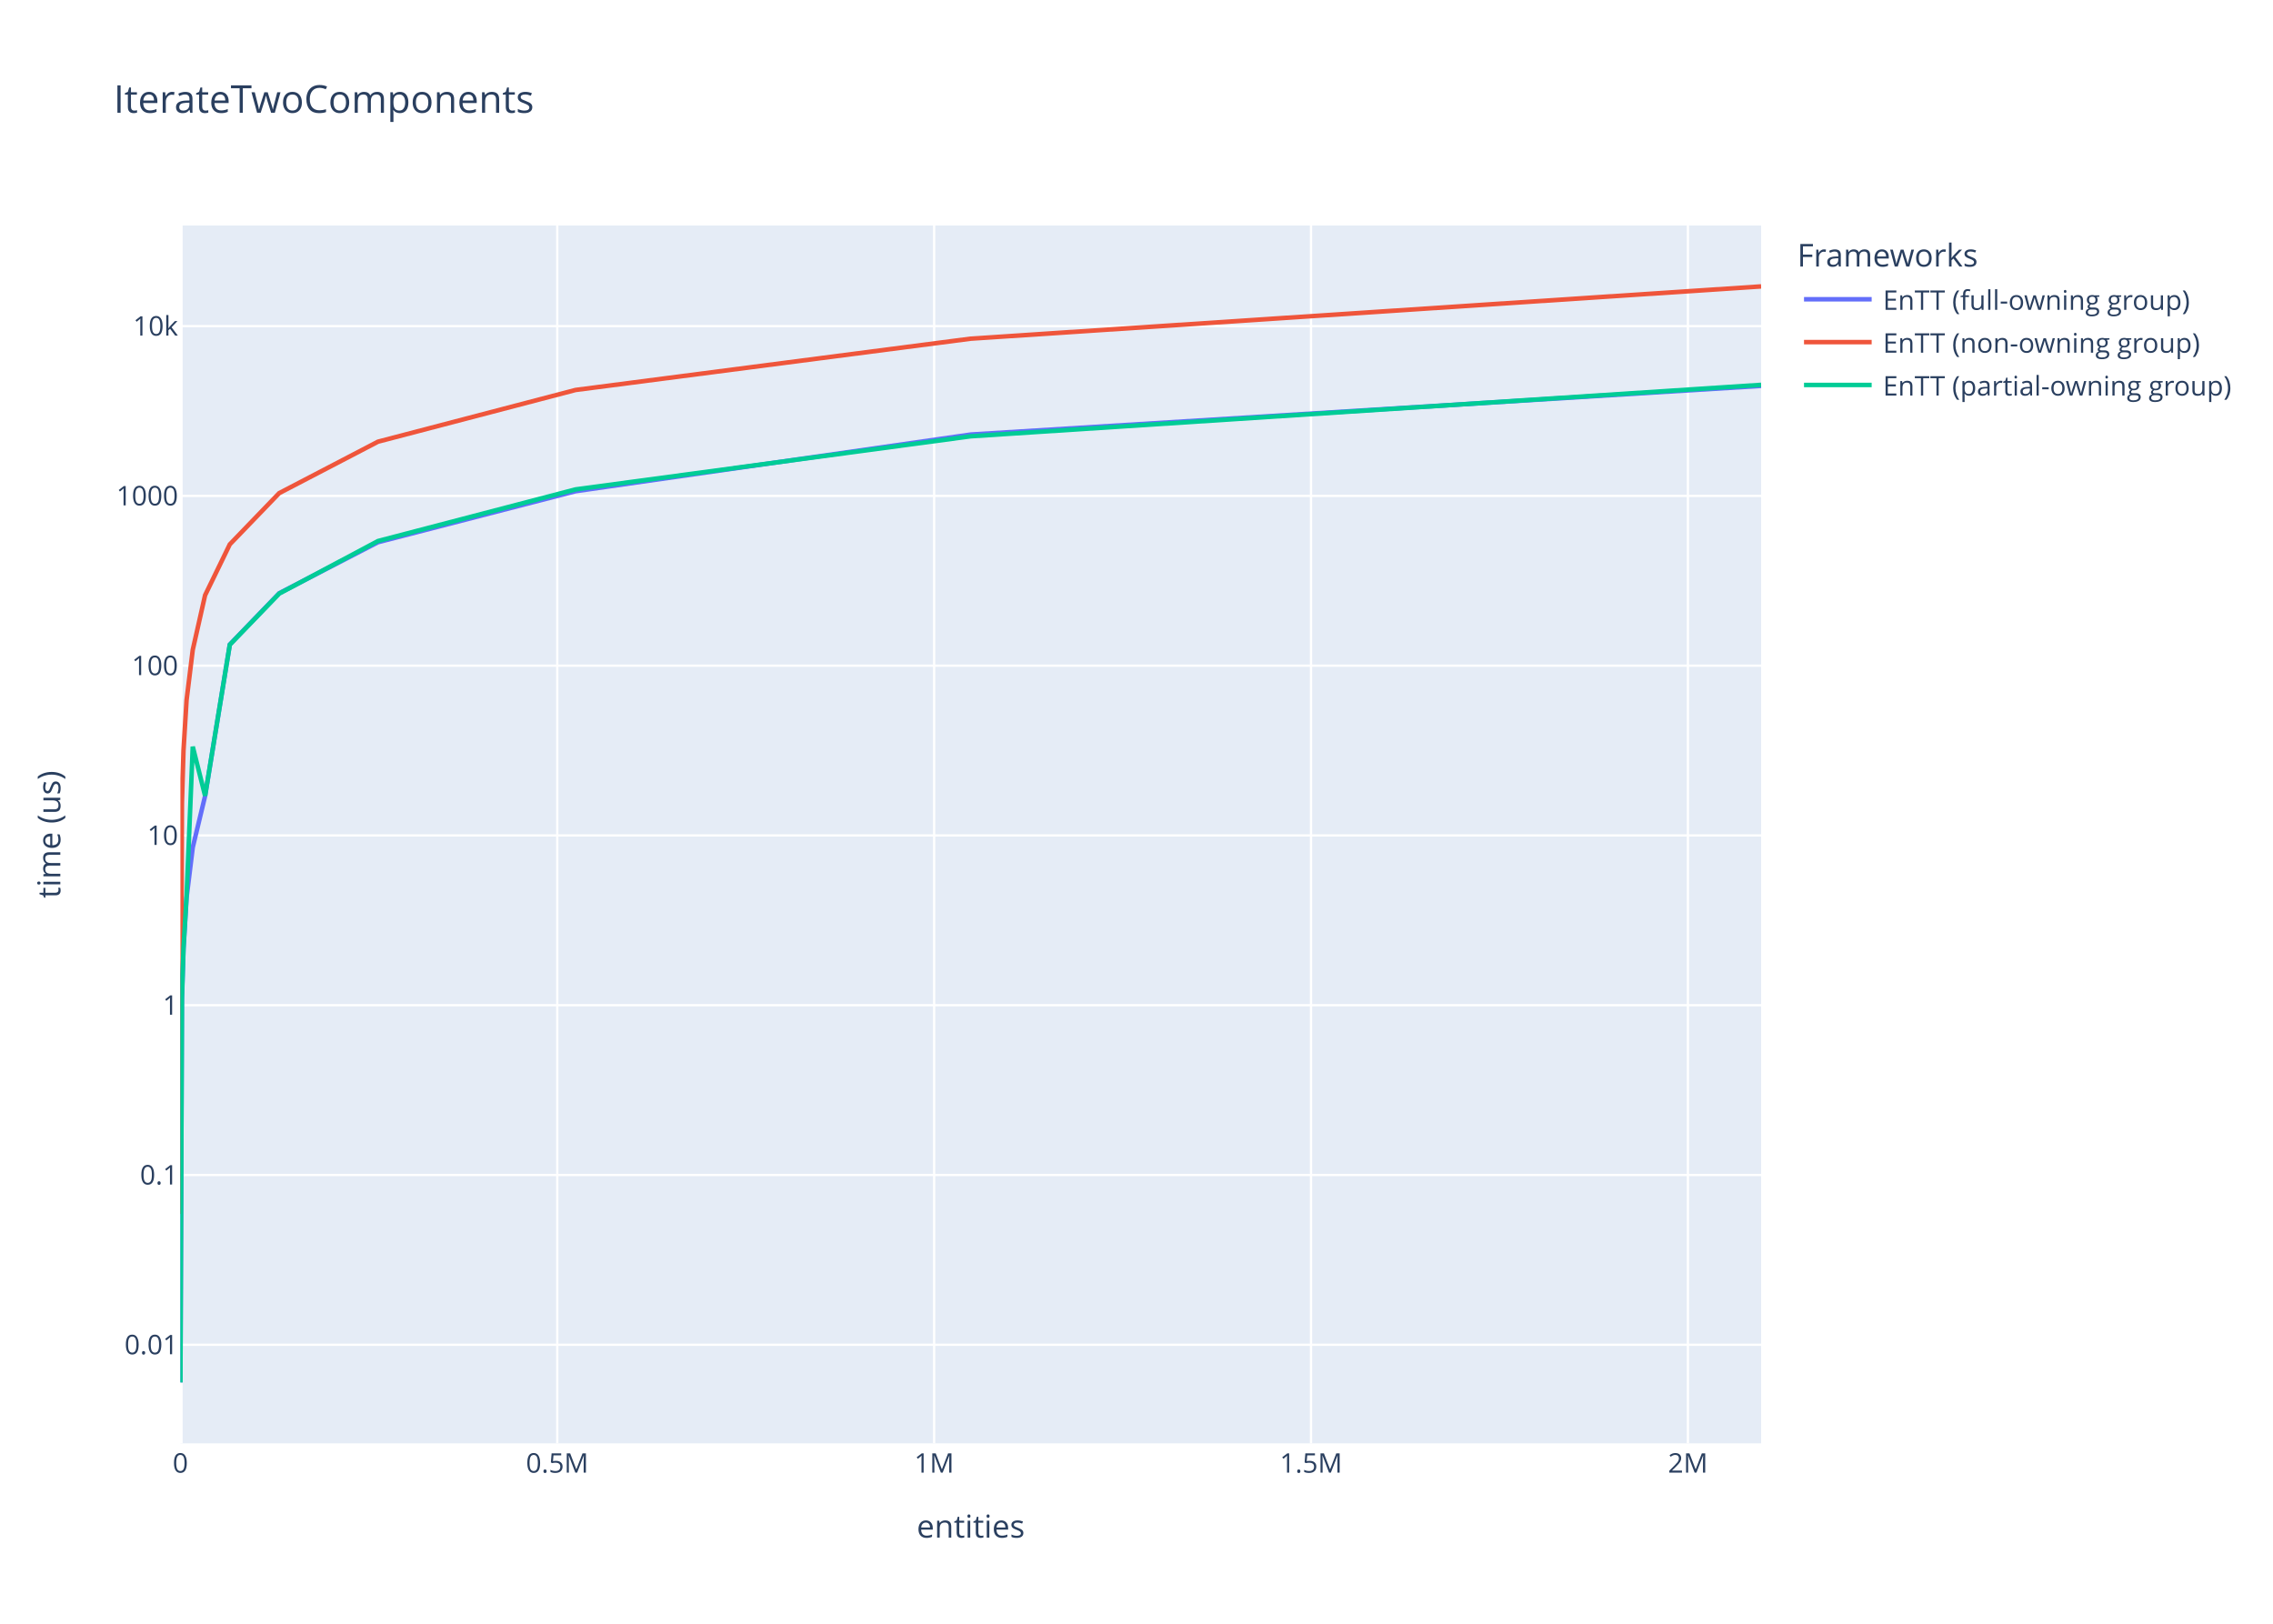
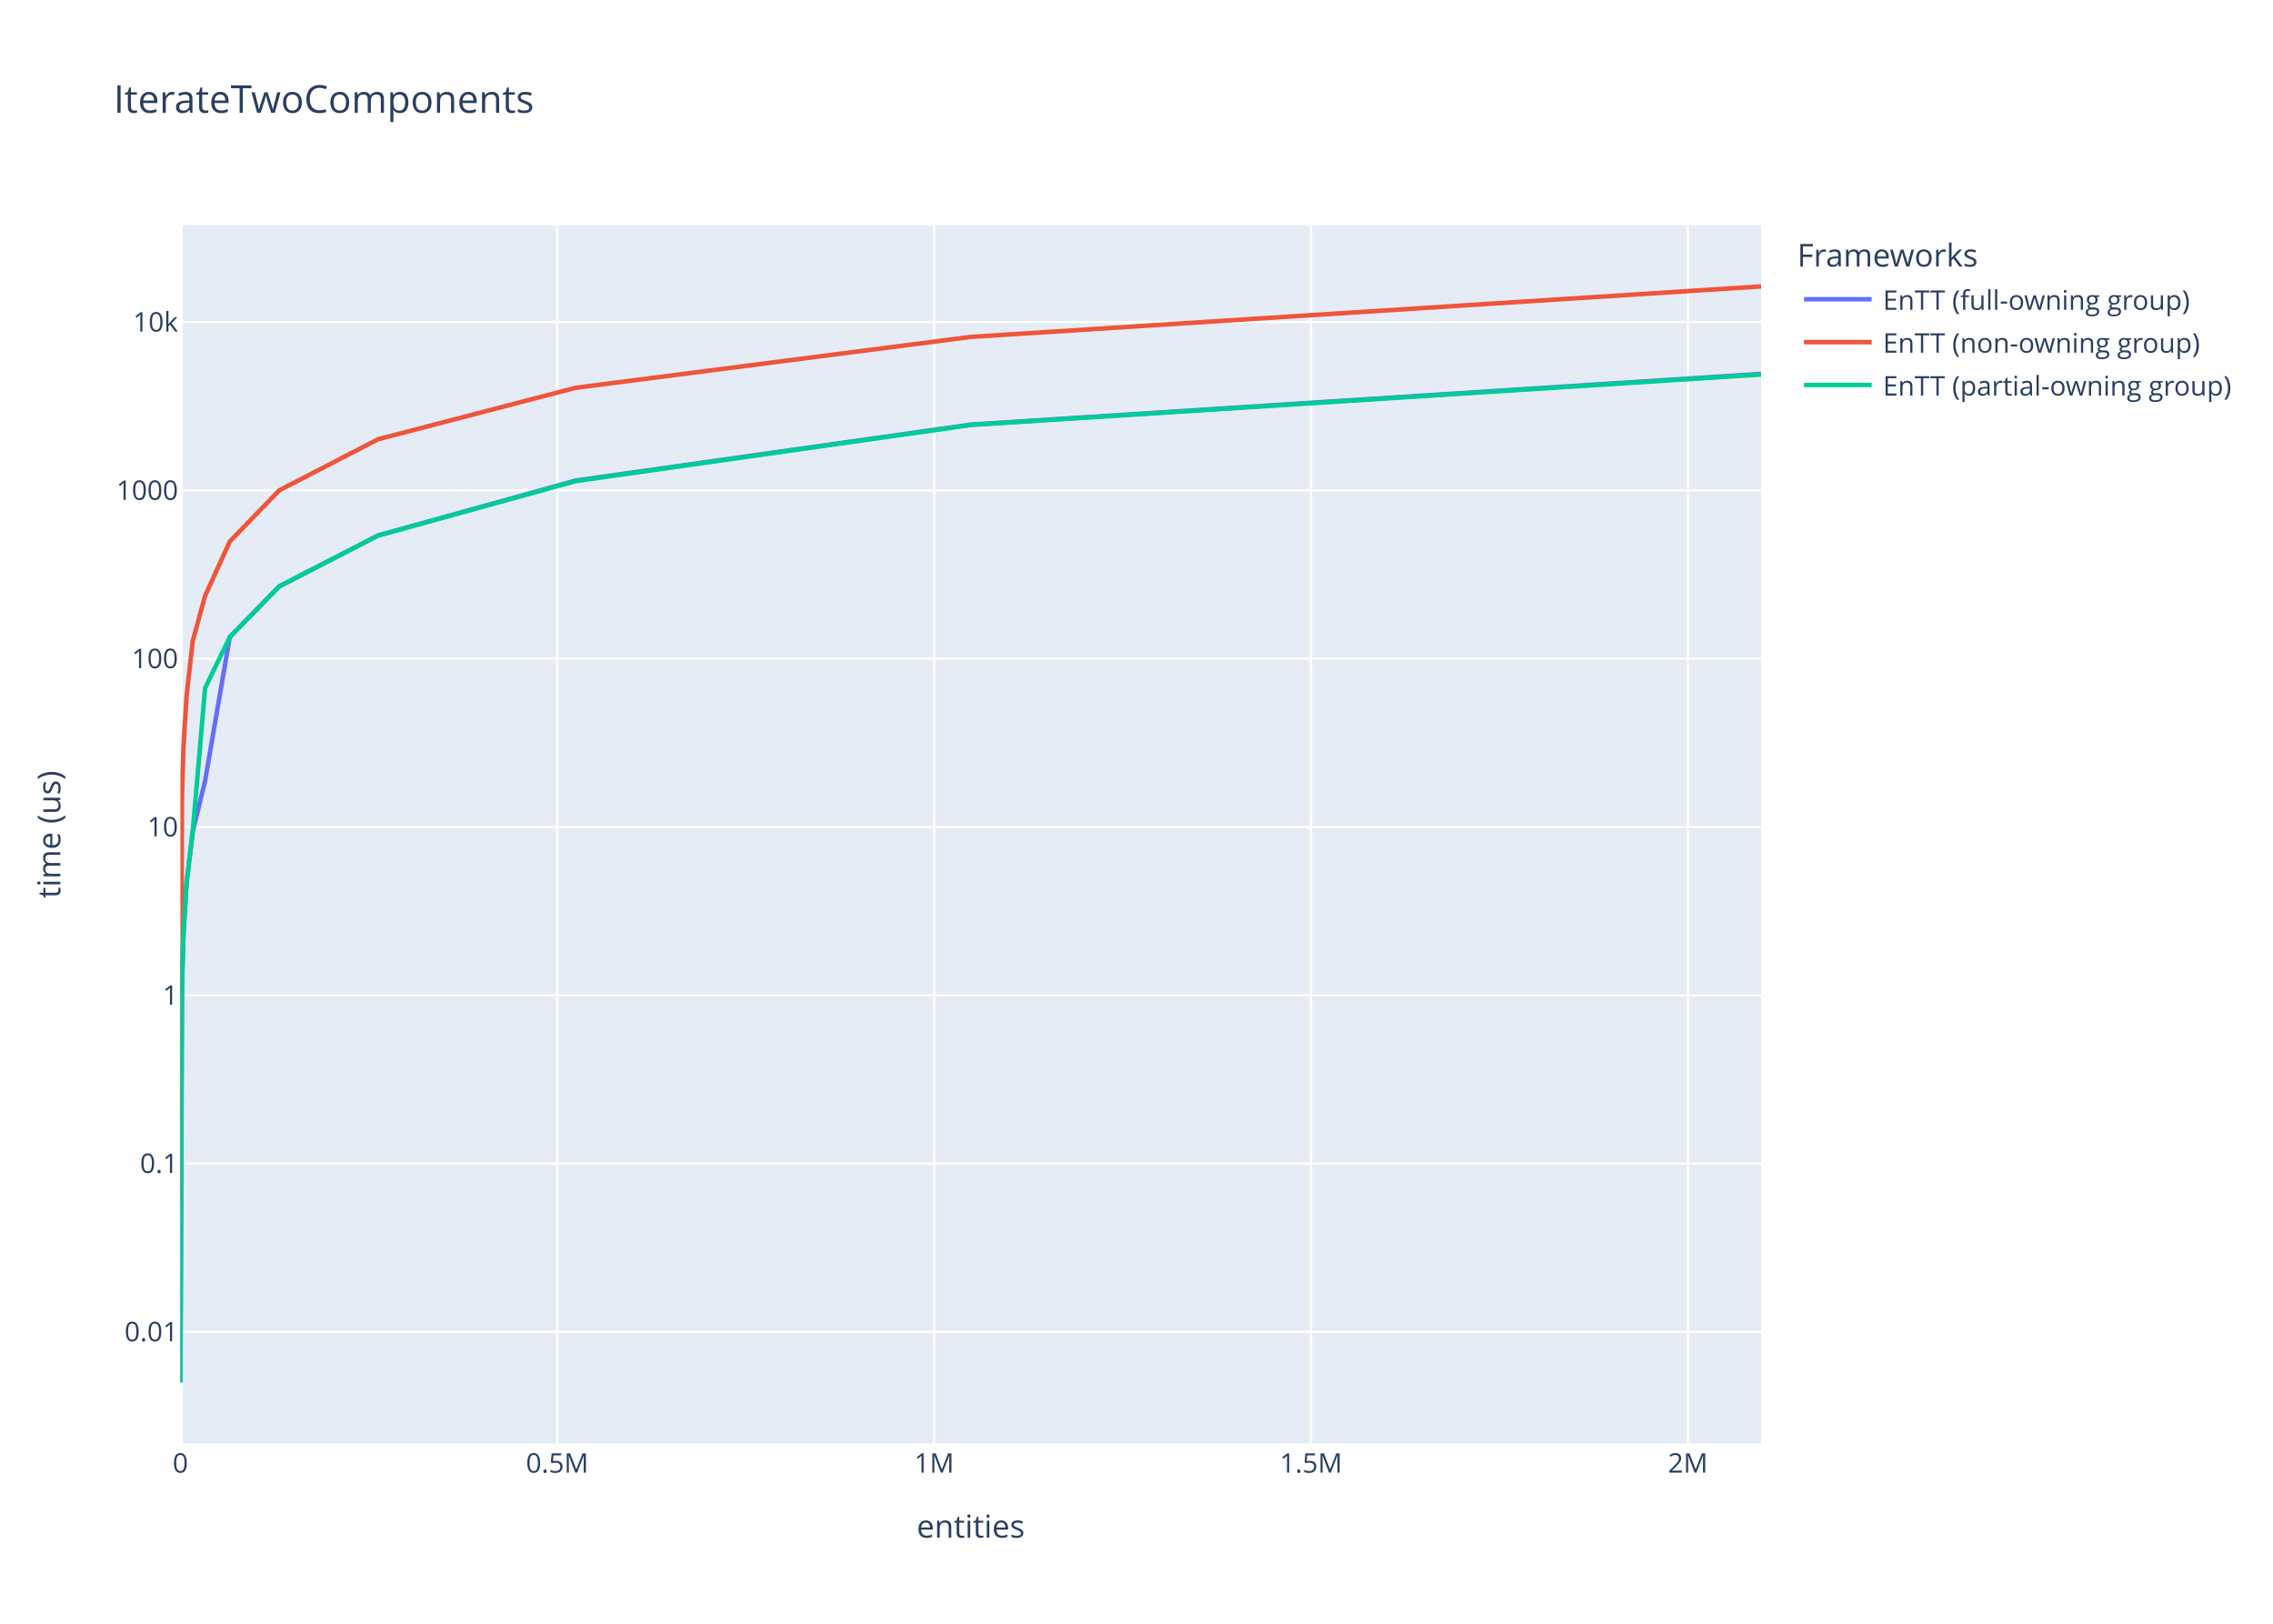
<svg xmlns="http://www.w3.org/2000/svg" class="main-svg" width="1008" height="720" style="" viewBox="0 0 1008 720">
  <rect x="0" y="0" width="1008" height="720" style="fill: rgb(255, 255, 255); fill-opacity: 1;" />
-   <defs id="defs-214a4f">
+   <defs id="defs-276b1c">
    <g class="clips">
-       <clipPath id="clip214a4fxyplot" class="plotclip">
+       <clipPath id="clip276b1cxyplot" class="plotclip">
        <rect width="701" height="540" />
      </clipPath>
-       <clipPath class="axesclip" id="clip214a4fx">
+       <clipPath class="axesclip" id="clip276b1cx">
        <rect x="80" y="0" width="701" height="720" />
      </clipPath>
-       <clipPath class="axesclip" id="clip214a4fy">
+       <clipPath class="axesclip" id="clip276b1cy">
        <rect x="0" y="100" width="1008" height="540" />
      </clipPath>
-       <clipPath class="axesclip" id="clip214a4fxy">
+       <clipPath class="axesclip" id="clip276b1cxy">
        <rect x="80" y="100" width="701" height="540" />
      </clipPath>
    </g>
    <g class="gradients" />
    <g class="patterns" />
  </defs>
  <g class="bglayer">
    <rect class="bg" x="80" y="100" width="701" height="540" style="fill: rgb(229, 236, 246); fill-opacity: 1; stroke-width: 0;" />
  </g>
  <g class="layer-below">
    <g class="imagelayer" />
    <g class="shapelayer" />
  </g>
  <g class="cartesianlayer">
    <g class="subplot xy">
      <g class="layer-subplot">
        <g class="shapelayer" />
        <g class="imagelayer" />
      </g>
      <g class="minor-gridlayer">
        <g class="x" />
        <g class="y" />
      </g>
      <g class="gridlayer">
        <g class="x">
          <path class="xgrid crisp" transform="translate(247.13,0)" d="M0,100v540" style="stroke: rgb(255, 255, 255); stroke-opacity: 1; stroke-width: 1px;" />
          <path class="xgrid crisp" transform="translate(414.26,0)" d="M0,100v540" style="stroke: rgb(255, 255, 255); stroke-opacity: 1; stroke-width: 1px;" />
          <path class="xgrid crisp" transform="translate(581.39,0)" d="M0,100v540" style="stroke: rgb(255, 255, 255); stroke-opacity: 1; stroke-width: 1px;" />
          <path class="xgrid crisp" transform="translate(748.53,0)" d="M0,100v540" style="stroke: rgb(255, 255, 255); stroke-opacity: 1; stroke-width: 1px;" />
        </g>
        <g class="y">
-           <path class="ygrid crisp" transform="translate(0,596.3)" d="M80,0h701" style="stroke: rgb(255, 255, 255); stroke-opacity: 1; stroke-width: 1px;" />
-           <path class="ygrid crisp" transform="translate(0,521.02)" d="M80,0h701" style="stroke: rgb(255, 255, 255); stroke-opacity: 1; stroke-width: 1px;" />
-           <path class="ygrid crisp" transform="translate(0,445.73)" d="M80,0h701" style="stroke: rgb(255, 255, 255); stroke-opacity: 1; stroke-width: 1px;" />
-           <path class="ygrid crisp" transform="translate(0,370.45)" d="M80,0h701" style="stroke: rgb(255, 255, 255); stroke-opacity: 1; stroke-width: 1px;" />
-           <path class="ygrid crisp" transform="translate(0,295.17)" d="M80,0h701" style="stroke: rgb(255, 255, 255); stroke-opacity: 1; stroke-width: 1px;" />
-           <path class="ygrid crisp" transform="translate(0,219.89)" d="M80,0h701" style="stroke: rgb(255, 255, 255); stroke-opacity: 1; stroke-width: 1px;" />
-           <path class="ygrid crisp" transform="translate(0,144.61)" d="M80,0h701" style="stroke: rgb(255, 255, 255); stroke-opacity: 1; stroke-width: 1px;" />
+           <path class="ygrid crisp" transform="translate(0,590.54)" d="M80,0h701" style="stroke: rgb(255, 255, 255); stroke-opacity: 1; stroke-width: 1px;" />
+           <path class="ygrid crisp" transform="translate(0,515.92)" d="M80,0h701" style="stroke: rgb(255, 255, 255); stroke-opacity: 1; stroke-width: 1px;" />
+           <path class="ygrid crisp" transform="translate(0,441.3)" d="M80,0h701" style="stroke: rgb(255, 255, 255); stroke-opacity: 1; stroke-width: 1px;" />
+           <path class="ygrid crisp" transform="translate(0,366.68)" d="M80,0h701" style="stroke: rgb(255, 255, 255); stroke-opacity: 1; stroke-width: 1px;" />
+           <path class="ygrid crisp" transform="translate(0,292.06)" d="M80,0h701" style="stroke: rgb(255, 255, 255); stroke-opacity: 1; stroke-width: 1px;" />
+           <path class="ygrid crisp" transform="translate(0,217.44)" d="M80,0h701" style="stroke: rgb(255, 255, 255); stroke-opacity: 1; stroke-width: 1px;" />
+           <path class="ygrid crisp" transform="translate(0,142.82)" d="M80,0h701" style="stroke: rgb(255, 255, 255); stroke-opacity: 1; stroke-width: 1px;" />
        </g>
      </g>
      <g class="zerolinelayer">
        <path class="xzl zl crisp" transform="translate(80,0)" d="M0,100v540" style="stroke: rgb(255, 255, 255); stroke-opacity: 1; stroke-width: 2px;" />
      </g>
      <path class="xlines-below" />
      <path class="ylines-below" />
      <g class="overlines-below" />
      <g class="xaxislayer-below" />
      <g class="yaxislayer-below" />
      <g class="overaxes-below" />
-       <g class="plot" transform="translate(80,100)" clip-path="url(#clip214a4fxyplot)">
+       <g class="plot" transform="translate(80,100)" clip-path="url(#clip276b1cxyplot)">
        <g class="scatterlayer mlayer">
-           <g class="trace scatter tracef693d8" style="stroke-miterlimit: 2; opacity: 1;">
+           <g class="trace scatter trace68d585" style="stroke-miterlimit: 2; opacity: 1;">
            <g class="fills" />
            <g class="errorbars" />
            <g class="lines">
-               <path class="js-line" d="M0,513L0.68,343.43L1.37,320.89L2.74,298.01L5.48,275.73L10.95,252.98L21.91,185.79L43.81,163.06L87.63,140.43L175.25,117.81L350.5,92.68L701,71.11" style="vector-effect: non-scaling-stroke; fill: none; stroke: rgb(99, 110, 250); stroke-opacity: 1; stroke-width: 2px; opacity: 1;" />
+               <path class="js-line" d="M0,513L0.68,336.74L1.37,313.71L2.74,291.32L5.48,268.77L10.95,246.25L21.91,182.41L43.81,160.06L87.63,137.44L175.25,113.1L350.5,88.29L701,65.8" style="vector-effect: non-scaling-stroke; fill: none; stroke: rgb(99, 110, 250); stroke-opacity: 1; stroke-width: 2px; opacity: 1;" />
            </g>
            <g class="points" />
            <g class="text" />
          </g>
-           <g class="trace scatter trace3da579" style="stroke-miterlimit: 2; opacity: 1;">
+           <g class="trace scatter traceaeaaf7" style="stroke-miterlimit: 2; opacity: 1;">
            <g class="fills" />
            <g class="errorbars" />
            <g class="lines">
-               <path class="js-line" d="M0,438.27L0.68,256.12L1.37,232.86L2.74,210.4L5.48,188.14L10.95,163.93L21.91,141.38L43.81,118.67L87.63,95.85L175.25,72.92L350.5,50.17L701,27" style="vector-effect: non-scaling-stroke; fill: none; stroke: rgb(239, 85, 59); stroke-opacity: 1; stroke-width: 2px; opacity: 1;" />
+               <path class="js-line" d="M0,433.57L0.68,253.52L1.37,231.1L2.74,208.65L5.48,184.21L10.95,164.22L21.91,140.1L43.81,117.46L87.63,94.78L175.25,71.96L350.5,49.39L701,27" style="vector-effect: non-scaling-stroke; fill: none; stroke: rgb(239, 85, 59); stroke-opacity: 1; stroke-width: 2px; opacity: 1;" />
            </g>
            <g class="points" />
            <g class="text" />
          </g>
-           <g class="trace scatter tracecfde35" style="stroke-miterlimit: 2; opacity: 1;">
+           <g class="trace scatter traceb2dd27" style="stroke-miterlimit: 2; opacity: 1;">
            <g class="fills" />
            <g class="errorbars" />
            <g class="lines">
-               <path class="js-line" d="M0,513L0.68,342.15L1.37,320.39L2.74,297.4L5.48,231.08L10.95,252.86L21.91,185.88L43.81,163.22L87.63,139.9L175.25,117.01L350.5,93.45L701,70.65" style="vector-effect: non-scaling-stroke; fill: none; stroke: rgb(0, 204, 150); stroke-opacity: 1; stroke-width: 2px; opacity: 1;" />
+               <path class="js-line" d="M0,513L0.68,336.77L1.37,313.76L2.74,291.33L5.48,268.61L10.95,205.1L21.91,182.53L43.81,159.98L87.63,137.51L175.25,113.33L350.5,88.44L701,66.05" style="vector-effect: non-scaling-stroke; fill: none; stroke: rgb(0, 204, 150); stroke-opacity: 1; stroke-width: 2px; opacity: 1;" />
            </g>
            <g class="points" />
            <g class="text" />
          </g>
        </g>
      </g>
      <g class="overplot" />
      <path class="xlines-above crisp" d="M0,0" style="fill: none;" />
      <path class="ylines-above crisp" d="M0,0" style="fill: none;" />
      <g class="overlines-above" />
      <g class="xaxislayer-above">
        <g class="xtick">
          <text text-anchor="middle" x="0" y="653" transform="translate(80,0)" style="font-family: 'Open Sans', verdana, arial, sans-serif; font-size: 12px; fill: rgb(42, 63, 95); fill-opacity: 1; white-space: pre; opacity: 1;">0</text>
        </g>
        <g class="xtick">
          <text text-anchor="middle" x="0" y="653" style="font-family: 'Open Sans', verdana, arial, sans-serif; font-size: 12px; fill: rgb(42, 63, 95); fill-opacity: 1; white-space: pre; opacity: 1;" transform="translate(247.13,0)">0.5M</text>
        </g>
        <g class="xtick">
          <text text-anchor="middle" x="0" y="653" style="font-family: 'Open Sans', verdana, arial, sans-serif; font-size: 12px; fill: rgb(42, 63, 95); fill-opacity: 1; white-space: pre; opacity: 1;" transform="translate(414.26,0)">1M</text>
        </g>
        <g class="xtick">
          <text text-anchor="middle" x="0" y="653" style="font-family: 'Open Sans', verdana, arial, sans-serif; font-size: 12px; fill: rgb(42, 63, 95); fill-opacity: 1; white-space: pre; opacity: 1;" transform="translate(581.39,0)">1.5M</text>
        </g>
        <g class="xtick">
          <text text-anchor="middle" x="0" y="653" style="font-family: 'Open Sans', verdana, arial, sans-serif; font-size: 12px; fill: rgb(42, 63, 95); fill-opacity: 1; white-space: pre; opacity: 1;" transform="translate(748.53,0)">2M</text>
        </g>
      </g>
      <g class="yaxislayer-above">
        <g class="ytick">
-           <text text-anchor="end" x="79" y="4.2" transform="translate(0,596.3)" style="font-family: 'Open Sans', verdana, arial, sans-serif; font-size: 12px; fill: rgb(42, 63, 95); fill-opacity: 1; white-space: pre; opacity: 1;">0.01</text>
-         </g>
-         <g class="ytick">
-           <text text-anchor="end" x="79" y="4.2" style="font-family: 'Open Sans', verdana, arial, sans-serif; font-size: 12px; fill: rgb(42, 63, 95); fill-opacity: 1; white-space: pre; opacity: 1;" transform="translate(0,521.02)">0.1</text>
-         </g>
-         <g class="ytick">
-           <text text-anchor="end" x="79" y="4.2" style="font-family: 'Open Sans', verdana, arial, sans-serif; font-size: 12px; fill: rgb(42, 63, 95); fill-opacity: 1; white-space: pre; opacity: 1;" transform="translate(0,445.73)">1</text>
-         </g>
-         <g class="ytick">
-           <text text-anchor="end" x="79" y="4.2" style="font-family: 'Open Sans', verdana, arial, sans-serif; font-size: 12px; fill: rgb(42, 63, 95); fill-opacity: 1; white-space: pre; opacity: 1;" transform="translate(0,370.45)">10</text>
-         </g>
-         <g class="ytick">
-           <text text-anchor="end" x="79" y="4.2" style="font-family: 'Open Sans', verdana, arial, sans-serif; font-size: 12px; fill: rgb(42, 63, 95); fill-opacity: 1; white-space: pre; opacity: 1;" transform="translate(0,295.17)">100</text>
-         </g>
-         <g class="ytick">
-           <text text-anchor="end" x="79" y="4.2" style="font-family: 'Open Sans', verdana, arial, sans-serif; font-size: 12px; fill: rgb(42, 63, 95); fill-opacity: 1; white-space: pre; opacity: 1;" transform="translate(0,219.89)">1000</text>
-         </g>
-         <g class="ytick">
-           <text text-anchor="end" x="79" y="4.2" style="font-family: 'Open Sans', verdana, arial, sans-serif; font-size: 12px; fill: rgb(42, 63, 95); fill-opacity: 1; white-space: pre; opacity: 1;" transform="translate(0,144.61)">10k</text>
+           <text text-anchor="end" x="79" y="4.2" transform="translate(0,590.54)" style="font-family: 'Open Sans', verdana, arial, sans-serif; font-size: 12px; fill: rgb(42, 63, 95); fill-opacity: 1; white-space: pre; opacity: 1;">0.01</text>
+         </g>
+         <g class="ytick">
+           <text text-anchor="end" x="79" y="4.2" style="font-family: 'Open Sans', verdana, arial, sans-serif; font-size: 12px; fill: rgb(42, 63, 95); fill-opacity: 1; white-space: pre; opacity: 1;" transform="translate(0,515.92)">0.1</text>
+         </g>
+         <g class="ytick">
+           <text text-anchor="end" x="79" y="4.2" style="font-family: 'Open Sans', verdana, arial, sans-serif; font-size: 12px; fill: rgb(42, 63, 95); fill-opacity: 1; white-space: pre; opacity: 1;" transform="translate(0,441.3)">1</text>
+         </g>
+         <g class="ytick">
+           <text text-anchor="end" x="79" y="4.2" style="font-family: 'Open Sans', verdana, arial, sans-serif; font-size: 12px; fill: rgb(42, 63, 95); fill-opacity: 1; white-space: pre; opacity: 1;" transform="translate(0,366.68)">10</text>
+         </g>
+         <g class="ytick">
+           <text text-anchor="end" x="79" y="4.2" style="font-family: 'Open Sans', verdana, arial, sans-serif; font-size: 12px; fill: rgb(42, 63, 95); fill-opacity: 1; white-space: pre; opacity: 1;" transform="translate(0,292.06)">100</text>
+         </g>
+         <g class="ytick">
+           <text text-anchor="end" x="79" y="4.2" style="font-family: 'Open Sans', verdana, arial, sans-serif; font-size: 12px; fill: rgb(42, 63, 95); fill-opacity: 1; white-space: pre; opacity: 1;" transform="translate(0,217.44)">1000</text>
+         </g>
+         <g class="ytick">
+           <text text-anchor="end" x="79" y="4.2" style="font-family: 'Open Sans', verdana, arial, sans-serif; font-size: 12px; fill: rgb(42, 63, 95); fill-opacity: 1; white-space: pre; opacity: 1;" transform="translate(0,142.82)">10k</text>
        </g>
      </g>
      <g class="overaxes-above" />
    </g>
  </g>
  <g class="polarlayer" />
  <g class="smithlayer" />
  <g class="ternarylayer" />
  <g class="geolayer" />
  <g class="funnelarealayer" />
  <g class="pielayer" />
  <g class="iciclelayer" />
  <g class="treemaplayer" />
  <g class="sunburstlayer" />
  <g class="glimages" />
-   <defs id="topdefs-214a4f">
+   <defs id="topdefs-276b1c">
    <g class="clips" />
-     <clipPath id="legend214a4f">
+     <clipPath id="legend276b1c">
      <rect width="201" height="86" x="0" y="0" />
    </clipPath>
  </defs>
  <g class="layer-above">
    <g class="imagelayer" />
    <g class="shapelayer" />
  </g>
  <g class="infolayer">
    <g class="legend" pointer-events="all" transform="translate(795.02,100)">
      <rect class="bg" shape-rendering="crispEdges" style="stroke: rgb(68, 68, 68); stroke-opacity: 1; fill: rgb(255, 255, 255); fill-opacity: 1; stroke-width: 0px;" width="201" height="86" x="0" y="0" />
-       <g class="scrollbox" transform="" clip-path="url(#legend214a4f)">
+       <g class="scrollbox" transform="" clip-path="url(#legend276b1c)">
        <text class="legendtitletext" text-anchor="start" x="2" y="18.2" style="font-family: 'Open Sans', verdana, arial, sans-serif; font-size: 14px; fill: rgb(42, 63, 95); fill-opacity: 1; white-space: pre;">Frameworks</text>
        <g class="groups" transform="">
          <g class="traces" transform="translate(0,32.7)" style="opacity: 1;">
            <text class="legendtext" text-anchor="start" x="40" y="4.68" style="font-family: 'Open Sans', verdana, arial, sans-serif; font-size: 12px; fill: rgb(42, 63, 95); fill-opacity: 1; white-space: pre;">EnTT (full-owning group)</text>
            <g class="layers" style="opacity: 1;">
              <g class="legendfill" />
              <g class="legendlines">
                <path class="js-line" d="M5,0h30" style="fill: none; stroke: rgb(99, 110, 250); stroke-opacity: 1; stroke-width: 2px;" />
              </g>
              <g class="legendsymbols">
                <g class="legendpoints" />
              </g>
            </g>
            <rect class="legendtoggle" x="0" y="-9.5" width="195.234" height="19" style="fill: rgb(0, 0, 0); fill-opacity: 0;" />
          </g>
        </g>
        <g class="groups" transform="">
          <g class="traces" transform="translate(0,51.7)" style="opacity: 1;">
            <text class="legendtext" text-anchor="start" x="40" y="4.68" style="font-family: 'Open Sans', verdana, arial, sans-serif; font-size: 12px; fill: rgb(42, 63, 95); fill-opacity: 1; white-space: pre;">EnTT (non-owning group)</text>
            <g class="layers" style="opacity: 1;">
              <g class="legendfill" />
              <g class="legendlines">
                <path class="js-line" d="M5,0h30" style="fill: none; stroke: rgb(239, 85, 59); stroke-opacity: 1; stroke-width: 2px;" />
              </g>
              <g class="legendsymbols">
                <g class="legendpoints" />
              </g>
            </g>
            <rect class="legendtoggle" x="0" y="-9.5" width="195.234" height="19" style="fill: rgb(0, 0, 0); fill-opacity: 0;" />
          </g>
        </g>
        <g class="groups" transform="">
          <g class="traces" transform="translate(0,70.7)" style="opacity: 1;">
            <text class="legendtext" text-anchor="start" x="40" y="4.68" style="font-family: 'Open Sans', verdana, arial, sans-serif; font-size: 12px; fill: rgb(42, 63, 95); fill-opacity: 1; white-space: pre;">EnTT (partial-owning group)</text>
            <g class="layers" style="opacity: 1;">
              <g class="legendfill" />
              <g class="legendlines">
                <path class="js-line" d="M5,0h30" style="fill: none; stroke: rgb(0, 204, 150); stroke-opacity: 1; stroke-width: 2px;" />
              </g>
              <g class="legendsymbols">
                <g class="legendpoints" />
              </g>
            </g>
            <rect class="legendtoggle" x="0" y="-9.5" width="195.234" height="19" style="fill: rgb(0, 0, 0); fill-opacity: 0;" />
          </g>
        </g>
      </g>
      <rect class="scrollbar" rx="20" ry="3" width="0" height="0" style="fill: rgb(128, 139, 164); fill-opacity: 1;" x="0" y="0" />
    </g>
    <g class="g-gtitle">
      <text class="gtitle" x="50.4" y="50" text-anchor="start" dy="0em" style="font-family: 'Open Sans', verdana, arial, sans-serif; font-size: 17px; fill: rgb(42, 63, 95); opacity: 1; font-weight: normal; white-space: pre;">IterateTwoComponents</text>
    </g>
    <g class="g-xtitle">
      <text class="xtitle" x="430.5" y="681.8" text-anchor="middle" style="font-family: 'Open Sans', verdana, arial, sans-serif; font-size: 14px; fill: rgb(42, 63, 95); opacity: 1; font-weight: normal; white-space: pre;">entities</text>
    </g>
    <g class="g-ytitle">
      <text class="ytitle" transform="rotate(-90,26.74688,370)" x="26.747" y="370" text-anchor="middle" style="font-family: 'Open Sans', verdana, arial, sans-serif; font-size: 14px; fill: rgb(42, 63, 95); opacity: 1; font-weight: normal; white-space: pre;">time (us)</text>
    </g>
  </g>
</svg>
